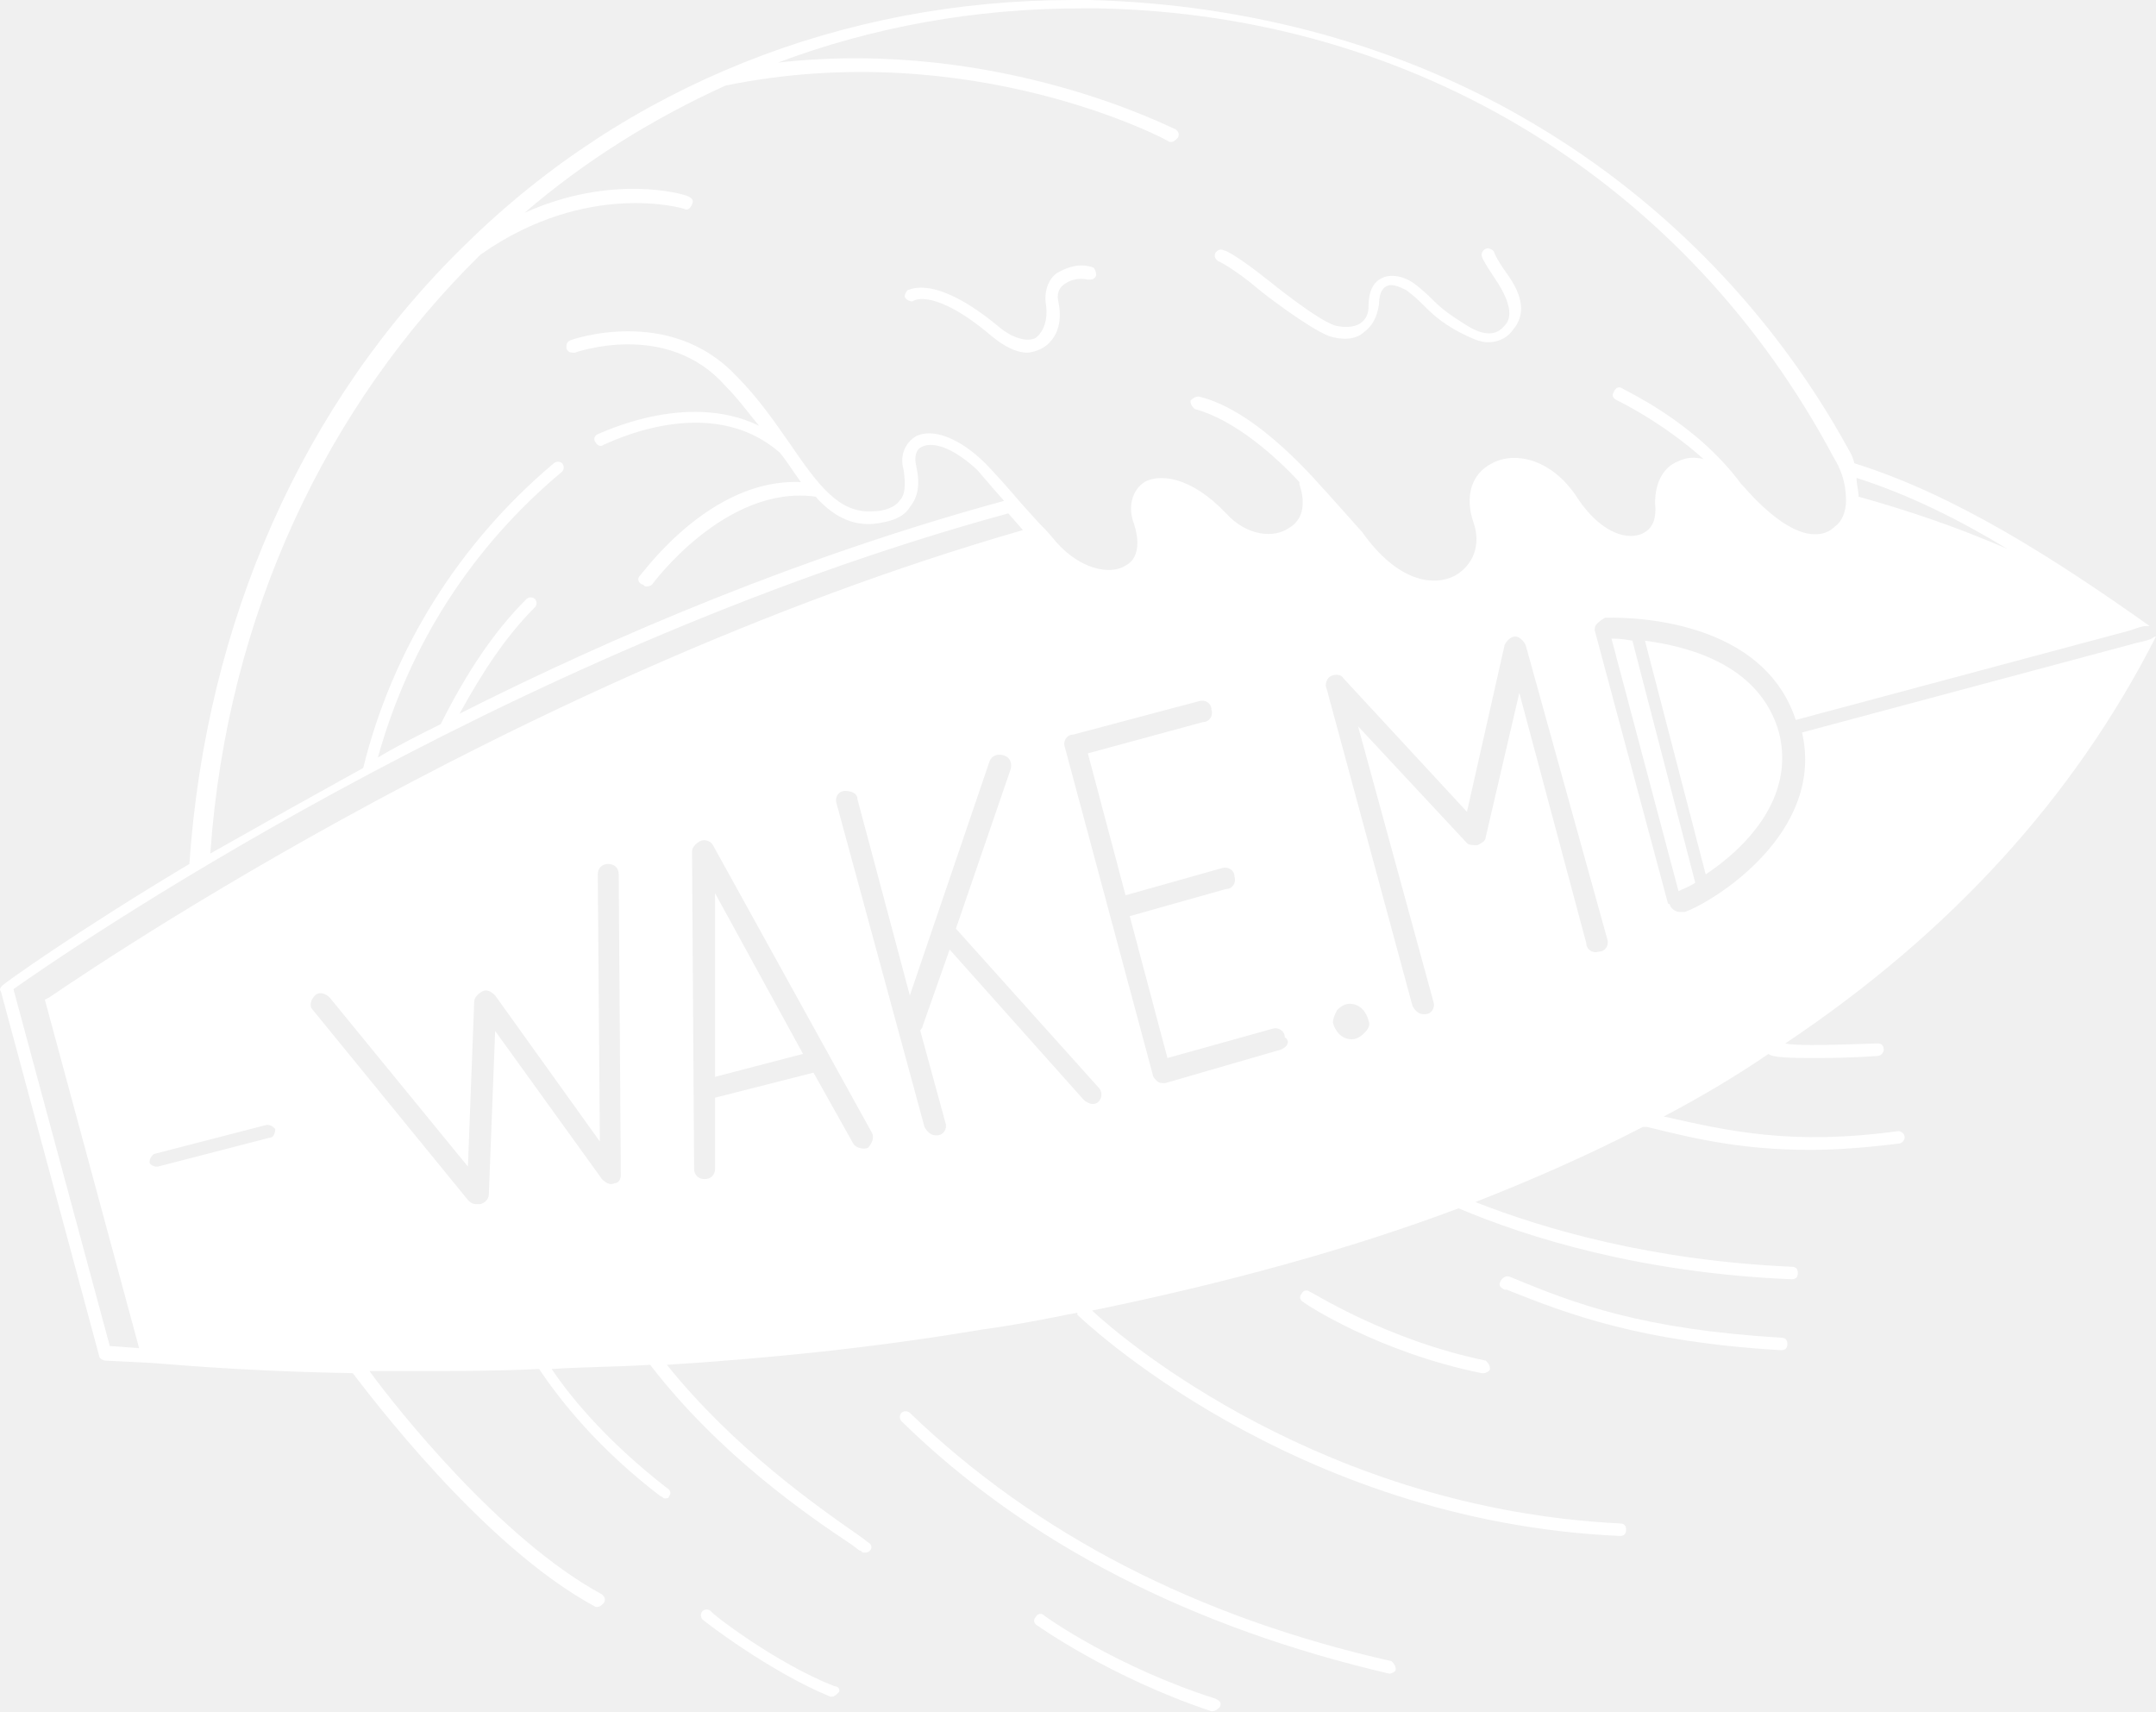
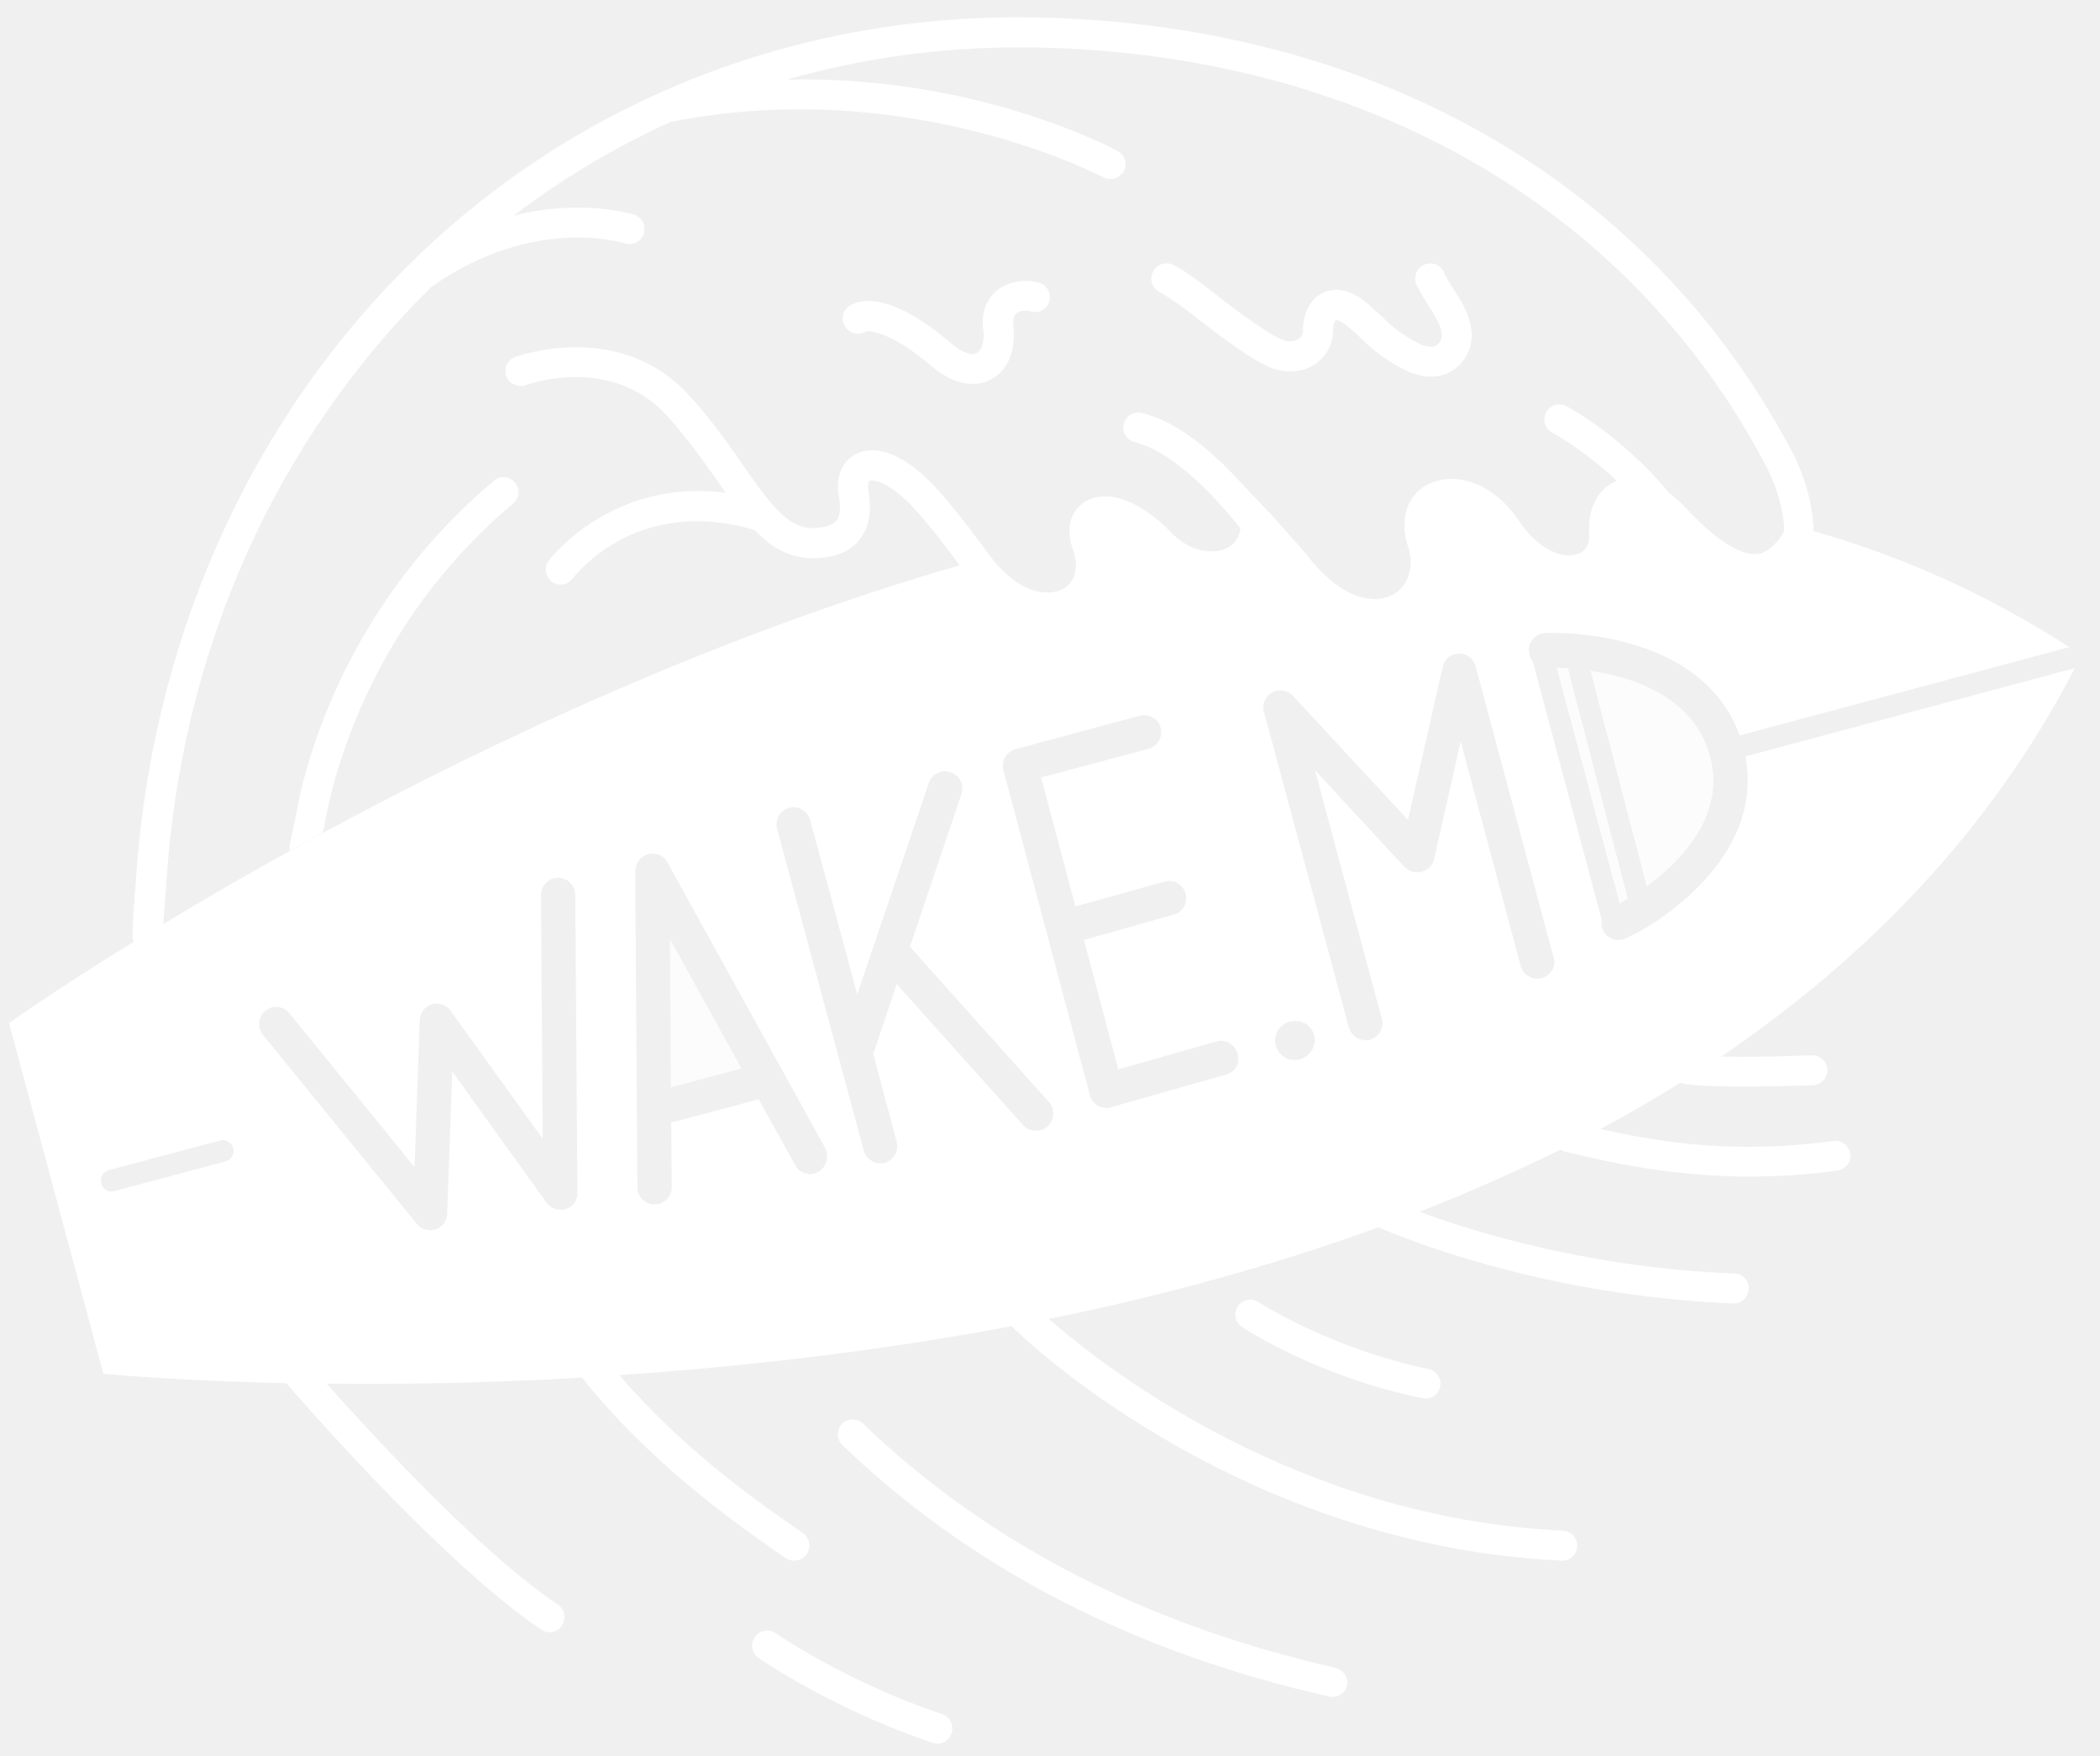
- <svg xmlns="http://www.w3.org/2000/svg" width="126" height="100" fill="none">
-   <path d="M76.55 75.488c-.123-.122-.368-.122-.49.122-.122.122-.122.366.122.488.123.122 4.407 2.927 10.404 4.146h.123c.122 0 .367-.122.367-.244 0-.244-.122-.366-.245-.488-5.875-1.22-10.159-4.024-10.281-4.024zM70.797 100c.245 0 .368-.122.49-.244.122-.244 0-.366-.245-.488-5.753-1.829-9.914-4.756-10.037-4.878-.122-.122-.367-.122-.49.122-.122.122-.122.366.123.488 0 0 4.284 3.049 10.16 5zM88.3 74.634c-.244-.122-.49 0-.612.244s0 .366.245.488h.123c3.672 1.463 7.833 3.048 16.034 3.536.245 0 .367-.122.367-.366 0-.243-.122-.365-.367-.365-8.078-.488-11.995-1.952-15.79-3.537zm-7.1 23.171c.123 0 .368-.122.368-.244 0-.244-.123-.366-.245-.488-11.383-2.56-20.808-7.439-28.152-14.512a.373.373 0 00-.49 0 .37.37 0 000 .488c7.345 7.195 17.014 12.073 28.52 14.756zm-32.435.732c-3.427-1.342-7.222-4.269-7.222-4.39a.373.373 0 00-.49 0 .37.37 0 000 .487c.123.122 3.917 3.049 7.467 4.512h.122c.123 0 .245-.122.368-.244.122-.121 0-.365-.245-.365zm55.203-55.733c-1.102-3.902-5.141-5-7.834-5.365l3.55 13.658c2.203-1.463 5.263-4.39 4.284-8.293zm-62.18 20.123l5.141-1.342-5.14-9.39v10.732zm52.388-25.61l3.917 14.756c.245-.122.612-.244.98-.488L95.4 37.44c-.612-.122-.98-.122-1.224-.122z" fill="#fff" />
-   <path d="M89.77 7.317C82.058 2.683 73 .244 63.699 0h-.98C49.255 0 36.65 5 27.223 14.268c-9.547 9.269-15.177 22.074-16.156 36.22C4.335 54.512.295 57.439.173 57.56c-.122.122-.245.244-.122.366l5.752 21.341c0 .122.245.244.368.244l2.448.122c.49 0 4.896.488 11.995.61.857 1.098 7.589 10.122 14.198 13.659h.123c.122 0 .244-.122.367-.244.122-.244 0-.366-.123-.488C29.304 90 23.184 82.317 21.593 80.122h2.693c2.203 0 4.651 0 7.221-.122 1.224 1.83 3.428 4.634 7.1 7.44.122 0 .122.121.244.121.123 0 .245 0 .245-.122.123-.122.123-.366-.122-.488-3.305-2.56-5.508-5.122-6.732-6.95 1.836-.123 3.794-.123 5.753-.245 4.039 5.244 9.18 8.78 11.75 10.488l.49.366c.122 0 .122.122.244.122.123 0 .245 0 .368-.122.122-.122.122-.366-.123-.488l-.49-.366c-2.447-1.707-7.343-5.122-11.26-10 5.753-.366 11.995-.975 18.482-2.073 1.836-.244 3.672-.61 5.508-.976v.122c.123.122 12.485 12.074 31.702 12.927.245 0 .367-.122.367-.366 0-.243-.123-.365-.367-.365-17.259-.854-28.887-10.61-30.845-12.44C71.532 75 78.754 73.05 85.241 70.61c4.04 1.707 10.649 3.78 19.461 4.146.245 0 .368-.122.368-.366s-.123-.365-.368-.365c-8.2-.366-14.443-2.196-18.482-3.781 3.427-1.341 6.732-2.805 9.792-4.39h.245c2.938.731 5.63 1.341 9.547 1.341 1.469 0 3.182-.122 5.141-.366.245 0 .367-.244.367-.365 0-.244-.245-.366-.367-.366-6.243.853-9.915 0-13.709-.854 2.08-1.098 4.162-2.317 6.12-3.658.122.121.49.243 2.448.243.857 0 2.203 0 3.917-.122.245 0 .367-.243.367-.365 0-.244-.122-.366-.367-.366-3.427.122-4.896.122-5.386 0 9.67-6.464 16.891-14.39 21.665-23.78 0 0-.122 0-.245.121-.245.122-.857.244-.857.244l-19.584 5.244c1.347 5.854-5.14 9.878-6.854 10.488h-.245a.673.673 0 01-.612-.366s0-.122-.122-.122l-4.284-15.976c0-.122 0-.244.122-.366.123-.121.245-.243.49-.365.367 0 9.057-.366 11.138 5.975l19.584-5.244s.612-.244.857-.244h.245c-5.508-3.902-11.383-7.683-17.259-9.512a3.018 3.018 0 00-.367-.853c-4.284-7.805-10.648-14.39-18.237-18.903zm27.54 24.756c-2.816-1.22-5.631-2.195-8.691-3.049 0-.366-.122-.731-.122-1.097 3.06.976 5.997 2.439 8.813 4.146zM15.84 66.463l-6.61 1.708h-.122c-.122 0-.367-.122-.367-.244 0-.244.122-.366.245-.488l6.61-1.707c.244 0 .367.122.49.244 0 .244-.123.487-.246.487zm20.074 2.683c-.245.122-.49 0-.735-.243l-6.242-8.659-.367 9.512c0 .244-.123.488-.49.61h-.245c-.244 0-.367-.122-.49-.244l-9.057-11.098c-.245-.243-.122-.61.123-.853.244-.244.612-.122.856.122l8.079 9.878.367-9.634c0-.244.245-.488.49-.61.244-.122.49 0 .734.244l6.12 8.536-.122-15.61c0-.365.244-.61.612-.61.367 0 .612.245.612.61l.122 17.562c0 .243-.122.487-.367.487zM2.866 58.293l-.245.122L8.13 78.78l-1.714-.122-5.63-20.854C3.355 55.975 29.06 38.17 58.925 30l.857.976C29.304 39.756 3.11 58.17 2.866 58.293zm47.858 8.78c-.245.122-.734 0-.857-.244l-2.325-4.146-5.753 1.463v4.147c0 .366-.245.61-.612.61s-.612-.244-.612-.61l-.122-18.537c0-.244.244-.488.49-.61.244-.122.611 0 .734.244l9.302 16.83c.122.243 0 .61-.245.853zm13.464-2.683c-.122.122-.245.122-.367.122s-.367-.122-.49-.244l-7.833-8.78L53.907 60c0 .122-.123.122-.123.244l1.469 5.366c.122.366-.122.732-.49.732h-.122c-.245 0-.49-.244-.612-.488l-5.14-18.903c-.123-.366.122-.731.489-.731s.734.122.734.487l3.06 11.464 4.651-13.659c.123-.366.49-.488.857-.366s.49.488.367.854l-3.182 9.268 8.323 9.269a.588.588 0 010 .853zm10.649-3.048l-6.732 1.95h-.123c-.122 0-.244 0-.367-.121-.122-.122-.244-.244-.244-.366L62.23 43.659c-.123-.366.122-.732.49-.732l7.343-1.951c.368-.122.735.122.735.487.122.366-.123.732-.49.732l-6.732 1.83 2.203 8.292 5.63-1.585c.368-.122.735.122.735.488.122.365-.122.731-.49.731l-5.63 1.586 2.203 8.292 6.12-1.707c.368-.122.735.122.735.488.367.244.122.61-.245.732zm4.896-.976c-.245.244-.49.366-.734.366-.612 0-.98-.488-1.102-.976 0-.244.122-.488.245-.732.245-.243.49-.365.734-.365.612 0 .98.487 1.102.975.122.244 0 .488-.245.732zm14.198-5.488c.123.366-.122.732-.49.732-.367.122-.734-.122-.734-.488l-3.916-14.634-1.959 8.415c0 .243-.245.365-.49.487-.244 0-.49 0-.611-.122l-6.365-6.829 4.406 16.098c.122.366-.122.731-.49.731h-.122c-.245 0-.49-.243-.612-.487L77.53 40.244c-.123-.244 0-.61.245-.732.244-.122.611-.122.734.122l7.222 7.805 2.203-9.756c.122-.244.367-.488.612-.488.244 0 .49.244.612.488l4.773 17.195zm13.954-25.61c0 .61-.245 1.22-.612 1.464-.367.366-.735.488-1.224.488-1.102 0-2.571-.976-4.162-2.805l-.122-.122c-2.693-3.659-6.855-5.488-6.977-5.61-.245-.122-.367 0-.49.244-.122.244 0 .366.245.488 0 0 2.57 1.22 5.019 3.414-.49-.122-.98-.122-1.47.122-.978.366-1.468 1.464-1.346 2.805 0 .732-.244 1.22-.856 1.463-.98.366-2.448-.243-3.672-2.073-1.47-2.317-3.672-2.805-5.019-2.073-1.224.61-1.59 1.951-1.101 3.415.49 1.341 0 2.56-1.102 3.17-1.224.61-3.305.366-5.385-2.56l-1.959-2.195c-.49-.488-4.039-4.879-7.589-5.732-.244 0-.367.122-.49.244 0 .244.123.366.246.487 2.325.61 4.773 2.805 6.12 4.269v.122c.367 1.097.244 2.073-.612 2.56-.857.61-2.448.488-3.672-.853-2.081-2.195-3.917-2.317-4.774-1.83-.734.488-.98 1.464-.612 2.44.367 1.097.245 2.073-.49 2.439-.734.488-2.325.366-3.794-1.098-.367-.366-.612-.732-.98-1.097l-.244-.244-1.102-1.22c-1.346-1.585-2.08-2.317-2.08-2.317-1.47-1.463-3.06-2.073-4.04-1.585-.612.366-.979 1.097-.734 1.951.122.854.122 1.463-.245 1.83-.245.365-.857.61-1.591.61-1.958.121-3.182-1.586-4.774-3.903-.856-1.22-1.836-2.683-3.182-4.025-3.917-4.146-9.67-2.073-9.67-2.073-.244.122-.244.244-.244.488.122.244.244.244.49.244 0 0 5.385-1.951 8.812 1.951.734.732 1.346 1.585 1.958 2.317-4.284-2.073-9.302.488-9.424.488-.245.122-.245.366-.123.488.123.244.367.244.49.122.122 0 6.12-3.171 10.281.487.49.61.857 1.22 1.224 1.708-5.263-.244-9.18 5.244-9.424 5.488-.123.122-.123.365.122.487.122 0 .122.122.245.122.122 0 .245 0 .367-.122 0 0 4.284-5.853 9.547-5.122.98 1.098 2.081 1.708 3.427 1.586.98-.122 1.714-.366 2.081-.976.49-.61.612-1.341.367-2.439-.122-.488 0-.976.368-1.097.49-.244 1.59-.122 3.182 1.341.122.122.612.732 1.591 1.83-11.628 3.17-22.644 7.804-31.824 12.438 1.347-2.439 2.693-4.512 4.407-6.22a.37.37 0 000-.487.373.373 0 00-.49 0c-1.958 1.951-3.55 4.39-5.018 7.317-1.224.61-2.448 1.22-3.672 1.951 1.836-6.585 5.508-12.317 10.77-16.707a.37.37 0 000-.488.373.373 0 00-.489 0c-5.508 4.634-9.425 10.854-11.138 17.805a885.433 885.433 0 00-8.935 5c.979-14.024 6.854-26.22 15.79-35 6.242-4.39 11.872-2.683 11.872-2.683.245.122.367 0 .49-.244.122-.244 0-.366-.245-.488-.245-.121-4.407-1.341-9.547.976C34.2 9.39 38.117 6.951 42.4 5c14.32-2.927 25.826 3.17 25.949 3.293h.122c.123 0 .245-.122.367-.244.123-.244 0-.366-.122-.488-.122 0-10.282-5.366-23.256-3.902C50.969 1.585 56.967.488 63.209.488h.98c18.726.366 34.515 10.366 42.961 26.22.13.243.735 1.097.735 2.56z" fill="#fff" />
-   <path d="M63.82 15.61c-.734-.244-1.468 0-2.08.365-.49.366-.735 1.098-.612 1.83.122.853-.123 1.585-.612 1.95-.49.245-1.347 0-2.081-.609-3.794-3.17-5.263-2.195-5.386-2.195-.122.122-.245.366-.122.488.122.122.367.244.49.122 0 0 1.224-.732 4.528 2.073.735.61 1.47.975 2.081.975.245 0 .612-.122.857-.244.857-.487 1.224-1.463.98-2.682-.123-.488 0-.854.366-1.098a1.705 1.705 0 011.347-.244c.245 0 .367 0 .49-.244 0-.244-.123-.488-.245-.488zm23.502-.854c0-.122-.245-.244-.367-.244-.245 0-.368.244-.368.366s0 .244.98 1.707c.979 1.585.612 2.195.367 2.44-.49.609-1.224.609-2.203 0-.98-.61-1.47-.976-1.959-1.464a9.99 9.99 0 00-1.102-.976c-.856-.61-1.59-.488-1.835-.366-.612.244-.857.854-.857 1.708 0 .365-.123.731-.49.975s-.979.244-1.469.122c-1.101-.366-3.794-2.56-3.794-2.56-1.836-1.464-2.57-1.83-2.693-1.83-.245-.122-.367 0-.49.122-.122.244 0 .366.123.488 0 0 .857.366 2.448 1.707.122.122 2.815 2.195 4.04 2.683.734.244 1.59.244 2.08-.244.49-.366.734-.854.857-1.585 0-.488.122-.976.49-1.098.244-.122.611 0 1.101.244.49.366.734.61.98.854.489.487.978.975 2.08 1.585.734.366 1.224.61 1.714.61.734 0 1.224-.366 1.468-.732.735-.854.612-1.951-.367-3.293-.612-.853-.734-1.22-.734-1.22z" fill="#fff" />
+ <svg xmlns="http://www.w3.org/2000/svg" width="73" height="61" fill="none">
+   <path d="M17.836 17.5a.506.506 0 00.06-.73.506.506 0 00-.73-.06 20.554 20.554 0 00-6.705 10.757v.015l-.387 1.877a.49.49 0 000 .208c.372-.208.76-.417 1.147-.625l.253-1.222c1.013-4.022 3.203-7.553 6.362-10.22z" fill="#fff" />
+   <path d="M54.113 23.206l2.19 8.194c.09-.045.18-.104.283-.164l-2.085-8.015c-.15 0-.268-.015-.388-.015zM23.319 37.791l2.458-.655-2.488-4.5.03 5.155zM59.446 26.29c-.552-2.071-2.667-2.756-4.157-2.98l1.952 7.494c1.221-.88 2.756-2.503 2.205-4.514zm2.904-8.001l-.104-.045v.045h.164c-.015.015-.03 0-.06 0z" fill="#FCFCFC" />
+   <path d="M30.083 11.527c.179-.06.939.044 2.31 1.206.566.477 1.057.611 1.415.611.298 0 .521-.09.655-.164.581-.313.864-1.013.76-1.877-.03-.283.075-.372.104-.402.12-.104.328-.134.507-.075a.511.511 0 00.64-.357.511.511 0 00-.357-.64c-.507-.15-1.088-.045-1.475.282-.373.313-.536.79-.462 1.326.06.462-.074.745-.223.835-.18.104-.537-.03-.894-.343-2.295-1.952-3.308-1.46-3.56-1.281-.224.178-.284.506-.105.73a.517.517 0 00.685.149zm10.235-1.372s.446.223 1.415.998c.179.134 1.713 1.356 2.473 1.639.536.193 1.102.149 1.534-.15.373-.268.596-.685.596-1.146 0-.239.075-.358.105-.373.014 0 .119 0 .298.134.238.179.402.343.566.492.283.283.58.566 1.266.968.462.268.85.373 1.177.373.581 0 .939-.328 1.088-.522.476-.596.432-1.37-.164-2.294-.358-.551-.447-.73-.462-.775a.522.522 0 00-.551-.342.532.532 0 00-.462.58c.015.105.03.21.596 1.103.491.76.298.998.238 1.073-.06.074-.253.313-.924-.09-.566-.328-.804-.566-1.072-.82-.18-.163-.373-.357-.656-.58-.476-.358-.983-.447-1.4-.239-.432.21-.685.7-.685 1.297a.33.33 0 01-.15.298c-.148.104-.357.104-.566.03-.462-.18-1.579-.999-2.19-1.475-1.057-.865-1.564-1.118-1.624-1.133a.511.511 0 00-.685.253.517.517 0 00.239.7zm3.426 35.1a.509.509 0 00-.715.149.509.509 0 00.15.715c.103.074 2.666 1.743 6.271 2.473.03 0 .075.015.105.015a.51.51 0 00.506-.417.513.513 0 00-.402-.611c-3.397-.7-5.885-2.31-5.915-2.324zM32.75 59.572c-3.308-1.103-5.78-2.801-5.81-2.831a.526.526 0 00-.596.864c.104.075 2.622 1.803 6.078 2.965.06.015.105.03.164.03a.51.51 0 00.492-.358.533.533 0 00-.328-.67zm13.676-1.609c-6.63-1.504-12.156-4.365-16.447-8.507a.517.517 0 00-.715.745c4.425 4.276 10.13 7.226 16.939 8.76a.524.524 0 00.626-.387.545.545 0 00-.403-.61z" fill="#fff" />
+   <path d="M72.125 23.22L60.67 26.29c.7 3.53-3.159 5.914-4.187 6.331a.598.598 0 01-.223.045.578.578 0 01-.551-.372.619.619 0 01-.03-.328l-2.399-8.984a.584.584 0 01-.134-.357.599.599 0 01.566-.626c.224-.015 5.393-.194 6.764 3.56l11.457-3.068c-2.876-1.848-5.766-3.144-8.91-4.038.016-.06.03-.104.016-.164-.09-1.46-.76-2.637-.85-2.786C57.212 6.238 47.663.814 35.968.606 27.744.456 20.04 3.481 14.29 9.127c-5.66 5.557-9.072 13.26-9.58 21.663-.03.343-.119 1.505-.104 1.773 0 .06.015.104.045.164-2.756 1.698-4.336 2.83-4.336 2.83l1.64 6.094 1.638 6.093s2.413.238 6.361.328c.82.953 5.557 6.346 8.865 8.566a.503.503 0 00.715-.149.529.529 0 00-.149-.73c-2.682-1.788-6.466-5.914-8.03-7.672 2.518.03 5.542-.015 8.88-.209 2.383 2.995 5.348 5.065 6.793 6.078l.283.194a.537.537 0 00.73-.134.536.536 0 00-.12-.73l-.282-.194c-1.312-.908-3.904-2.726-6.109-5.303 4.202-.283 8.865-.805 13.632-1.699.298.298 2.13 2.041 5.214 3.859 3.04 1.803 7.926 4.008 13.9 4.29h.03a.523.523 0 00.522-.491.529.529 0 00-.492-.551c-9.252-.432-15.941-5.662-17.878-7.36 3.83-.775 7.703-1.817 11.472-3.188a.3.3 0 00.119.06c1.296.55 5.989 2.338 12.202 2.592h.014a.525.525 0 00.522-.507.51.51 0 00-.507-.536c-5.02-.194-9.013-1.43-10.935-2.145a62.636 62.636 0 004.902-2.16.55.55 0 00.163.074c1.803.432 3.874.864 6.407.864a22.4 22.4 0 003.054-.209c.283-.044.491-.298.447-.58-.045-.284-.298-.492-.581-.448-3.323.447-5.855.09-8.105-.417a46.714 46.714 0 002.786-1.609c.03.015.06.03.09.03.059.015.52.104 2.145.104.61 0 1.385-.015 2.369-.044a.538.538 0 00.506-.537.538.538 0 00-.536-.506c-1.505.06-2.518.06-3.159.044 5.021-3.411 9.341-7.806 12.291-13.497zm-64.3 17.148l-3.859 1.028c-.03.015-.06.015-.089.015a.364.364 0 01-.357-.283.374.374 0 01.268-.462l3.858-1.028c.194-.06.403.06.462.269.06.208-.09.417-.283.461zm11.844 1.654A.609.609 0 0119 41.8l-3.278-4.56-.179 4.947a.577.577 0 01-.402.536c-.06.015-.12.03-.194.03a.578.578 0 01-.461-.223l-5.349-6.57a.593.593 0 11.924-.745l4.35 5.348.179-5.11a.61.61 0 01.417-.551.594.594 0 01.655.223l3.204 4.455-.06-8.477c0-.328.268-.596.596-.596.328 0 .596.268.596.596l.074 10.354c.015.253-.164.477-.402.566zm8.775-1.296a.578.578 0 01-.804-.238l-1.267-2.28-3.039.805.015 2.25a.598.598 0 01-.596.595.598.598 0 01-.596-.596l-.074-10.995c0-.268.178-.506.447-.58a.582.582 0 01.67.282l5.482 9.923c.15.313.045.685-.238.834zm7.97-1.58a.587.587 0 01-.402.15.588.588 0 01-.447-.194l-4.395-4.901-.774 2.309a.765.765 0 00-.045.104l.82 3.07a.598.598 0 01-.418.73c-.044.014-.104.014-.149.014a.604.604 0 01-.58-.447l-3.01-11.174a.598.598 0 01.417-.73.6.6 0 01.73.418l1.639 6.063 2.503-7.39a.6.6 0 011.132.388l-1.803 5.348 4.842 5.408c.209.239.179.611-.06.835zm6.213-1.802l-3.993 1.132c-.06.015-.104.03-.163.03a.678.678 0 01-.298-.074.618.618 0 01-.284-.358L34.88 26.766a.598.598 0 01.417-.73l4.32-1.162a.598.598 0 01.73.418.598.598 0 01-.416.73l-3.74.998 1.192 4.484 3.099-.864c.313-.09.64.09.73.417.09.313-.09.64-.417.73l-3.114.88 1.192 4.498 3.411-.968c.313-.09.641.09.73.417.12.313-.074.64-.387.73zm-.209-21.304c-.79-.745-1.743-1.46-2.726-1.684a.507.507 0 00-.626.388.507.507 0 00.388.625c1.445.358 2.994 2.146 3.665 2.995a.864.864 0 01-.388.64c-.462.284-1.326.224-1.996-.476-1.326-1.37-2.428-1.46-3.024-1.088-.507.313-.67.954-.417 1.654.208.596.104 1.087-.283 1.34-.448.284-1.282.24-2.101-.55a6.905 6.905 0 01-.328-.343l-.938-1.252c-.82-1.057-1.282-1.52-1.297-1.534-1.385-1.386-2.28-1.147-2.607-.968-.477.253-.7.804-.58 1.46.074.402.044.685-.075.834-.12.149-.343.238-.686.268-.953.075-1.534-.7-2.577-2.19-.521-.745-1.102-1.594-1.877-2.428-2.414-2.623-5.885-1.371-6.034-1.326a.538.538 0 00-.313.67.538.538 0 00.67.313c.12-.045 2.965-1.058 4.902 1.043.715.79 1.281 1.594 1.788 2.309.09.134.179.253.268.387-3.978-.521-6.123 2.325-6.153 2.354a.536.536 0 00.104.73.522.522 0 00.73-.104c.09-.12 2.235-2.905 6.332-1.683.611.64 1.296 1.042 2.235.968.655-.045 1.132-.268 1.43-.67.313-.403.402-.954.283-1.67-.03-.208 0-.327.045-.342.074-.044.551-.03 1.385.79 0 0 .447.447 1.207 1.43l.536.715c-8.432 2.443-16.224 6.108-22.123 9.297a122.75 122.75 0 00-5.557 3.173c.015-.328.06-.805.09-1.237.49-8.387 3.932-15.702 9.236-20.917 3.501-2.458 6.585-1.549 6.719-1.504a.519.519 0 00.655-.343.52.52 0 00-.342-.656c-.104-.03-1.818-.55-4.172.03a28.228 28.228 0 015.438-3.248c8.269-1.653 14.958 1.878 15.047 1.922a.49.49 0 00.254.06.564.564 0 00.461-.268.515.515 0 00-.208-.7c-.238-.135-4.961-2.637-11.501-2.488a29.258 29.258 0 018.06-1.118h.55c11.308.209 20.545 5.438 25.327 14.362 0 .015.015.015.015.03s.64 1.058.715 2.324v.045c-.06.223-.238.417-.432.596a.866.866 0 01-.625.253c-.417-.015-1.162-.313-2.384-1.624a4.567 4.567 0 00-.581-.521c-1.594-1.952-3.486-2.965-3.576-3.01a.52.52 0 00-.476.924c.014.015 1.087.58 2.25 1.683-.016.015-.046.015-.06.03-.611.268-.954.954-.894 1.833.015.342-.134.595-.417.685-.492.164-1.326-.12-2.012-1.133-.938-1.415-2.294-1.728-3.143-1.31-.76.372-1.043 1.221-.73 2.175.238.715.015 1.385-.537 1.683-.64.343-1.817.164-3.024-1.445l-1.162-1.311-.894-.939c-.268-.298-.566-.61-.908-.938zm3.084 20.589a.667.667 0 01-.476.209h-.015a.68.68 0 01-.686-.67.63.63 0 01.194-.478.676.676 0 01.492-.208h.015a.68.68 0 01.685.67.734.734 0 01-.209.477zm8.09-2.637a.598.598 0 01-.73-.417l-2.086-7.807-.923 4.082a.598.598 0 01-.432.447.628.628 0 01-.596-.164l-3.114-3.367 2.324 8.641a.598.598 0 01-.417.73c-.045.015-.104.015-.15.015a.604.604 0 01-.58-.447l-2.95-10.965a.575.575 0 01.283-.67.593.593 0 01.73.12l3.993 4.305 1.207-5.319a.588.588 0 01.566-.462.59.59 0 01.58.447l2.712 10.13c.09.284-.09.612-.417.701z" fill="#fff" />
</svg>
